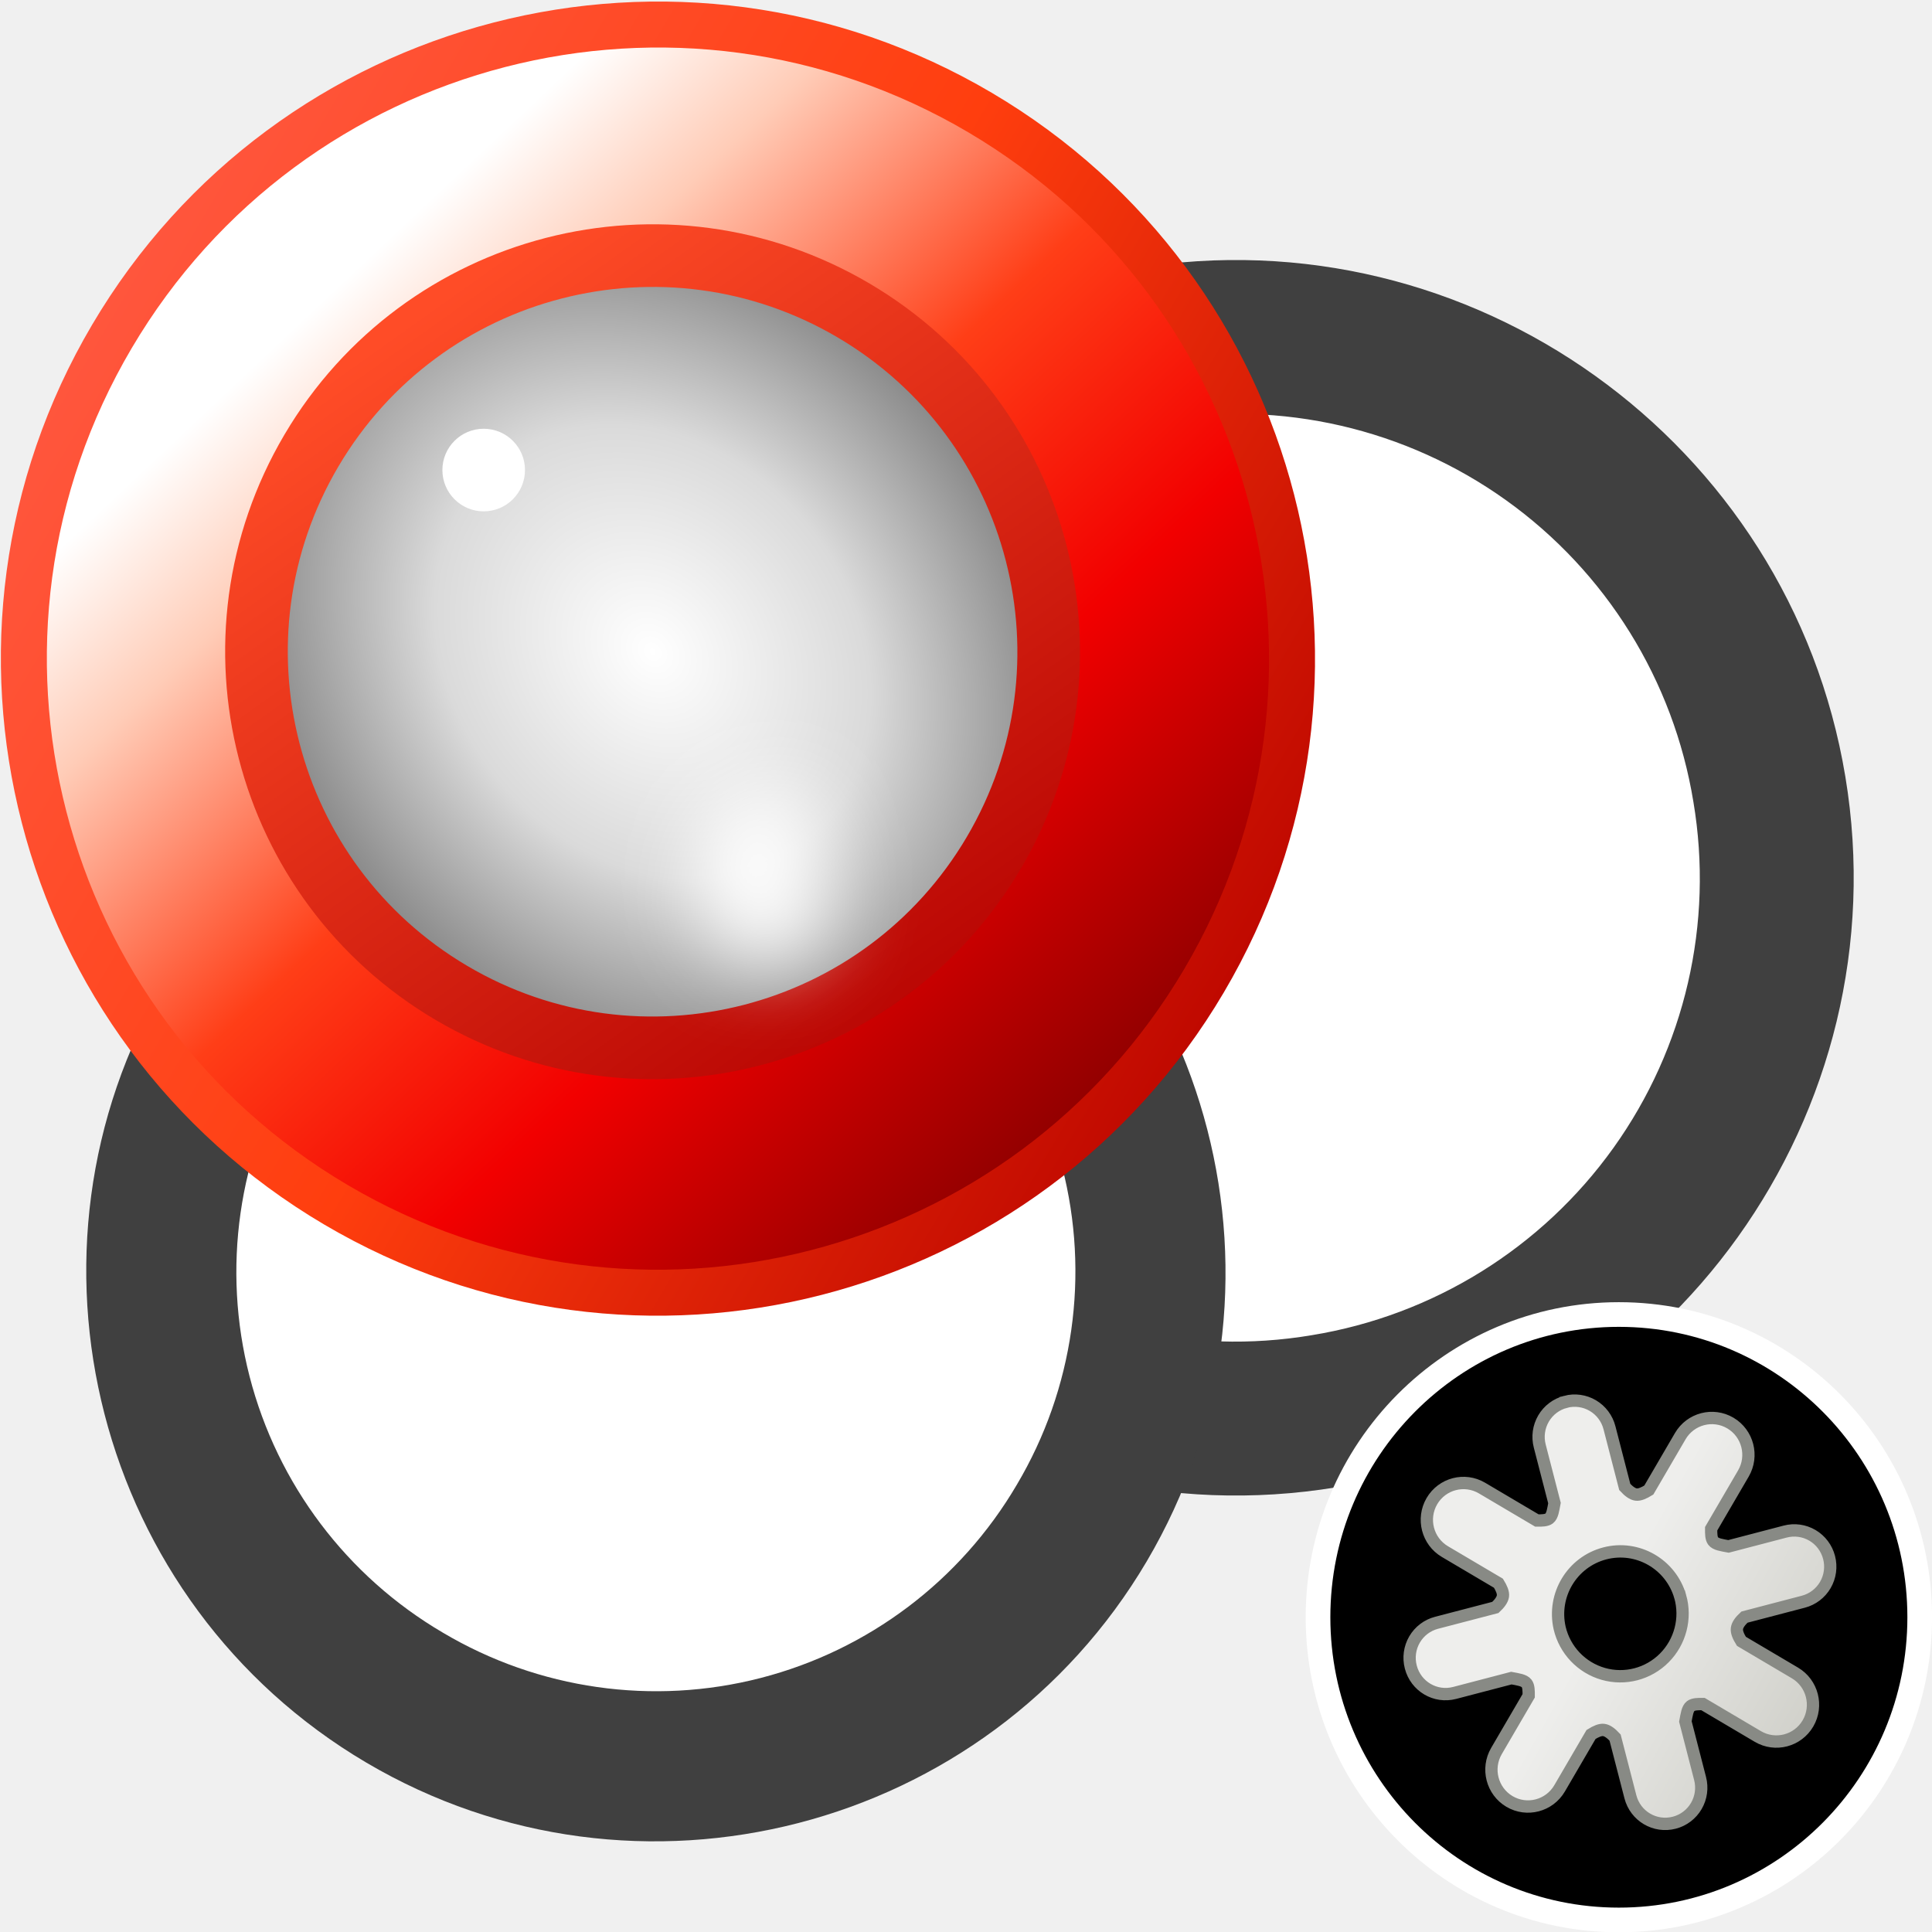
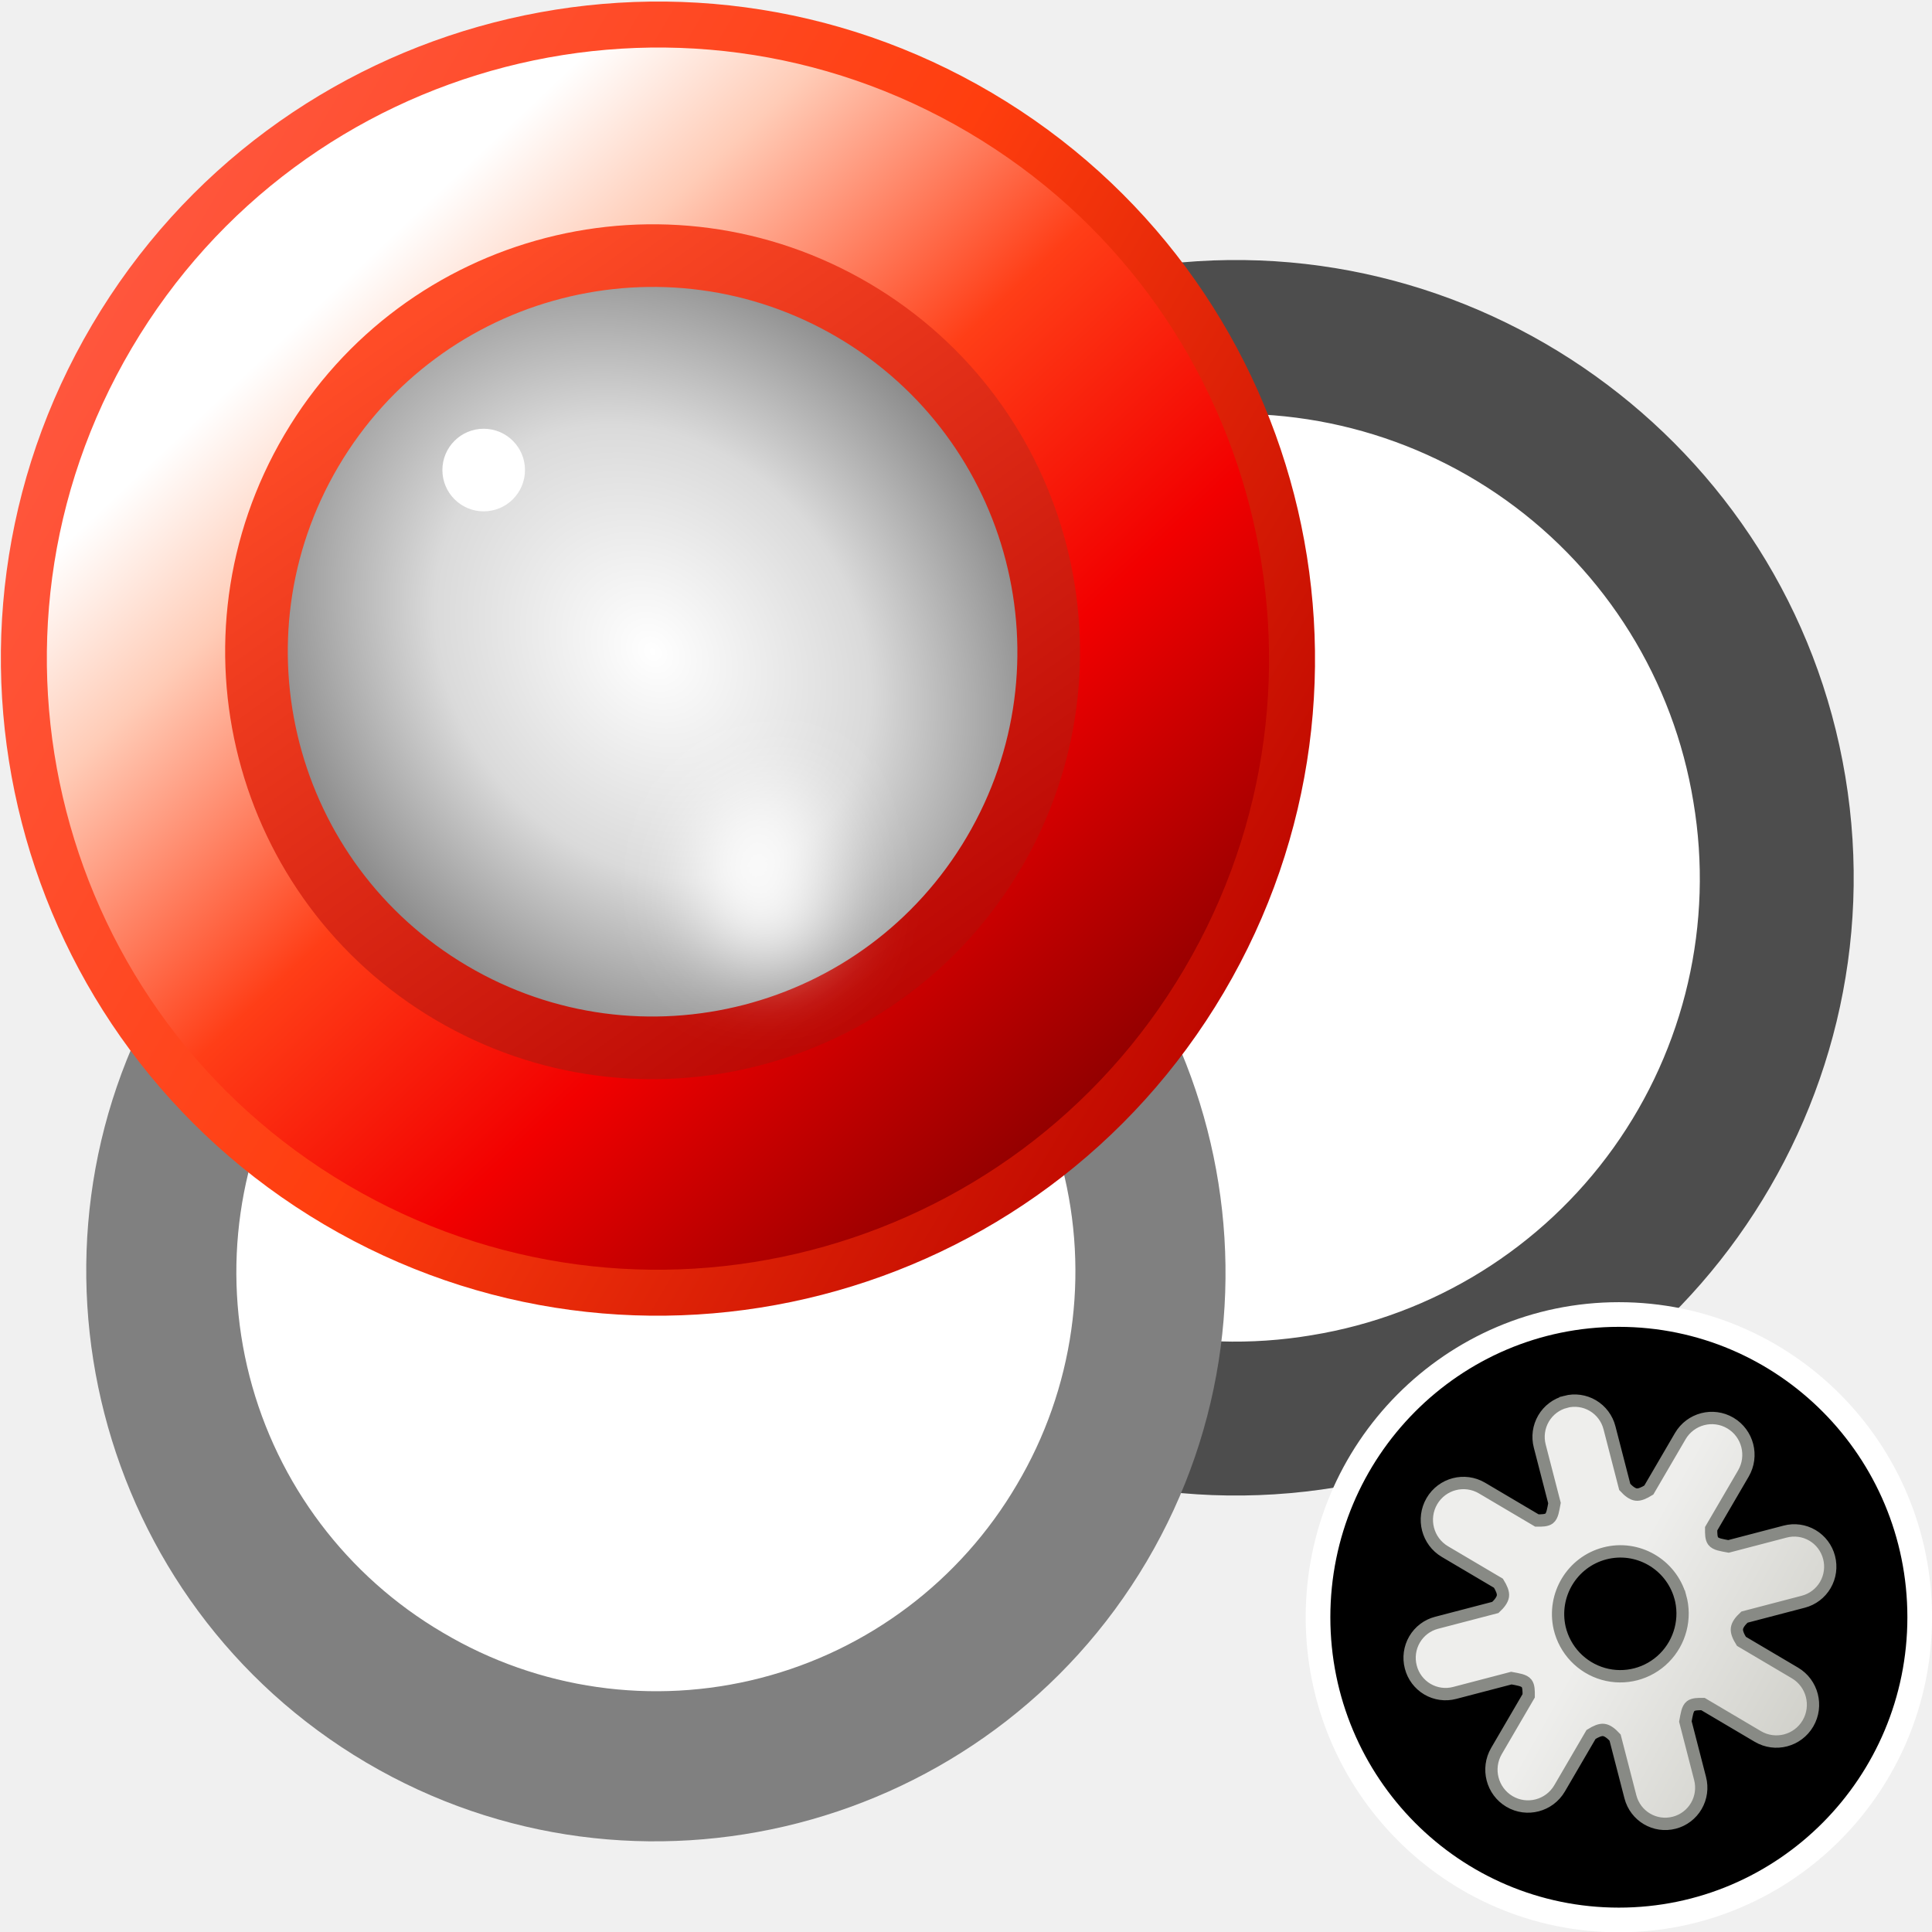
<svg xmlns="http://www.w3.org/2000/svg" xmlns:xlink="http://www.w3.org/1999/xlink" width="64mm" height="64mm" viewBox="0 0 64 64">
  <defs>
-     <linearGradient xlink:href="#a" id="f" x1="-20.459" y1="-18.821" x2="-60.891" y2="-30.538" gradientUnits="userSpaceOnUse" />
+     <linearGradient xlink:href="#a" id="g" x1="-20.459" y1="-18.821" x2="-60.891" y2="-30.538" gradientUnits="userSpaceOnUse" />
    <linearGradient id="a">
      <stop offset=".113" stop-color="#fff" />
      <stop offset=".244" stop-color="#ffccb7" />
      <stop offset=".48" stop-color="#ff3e17" />
      <stop offset=".705" stop-color="#f20000" />
      <stop offset="1" stop-color="#8d0000" />
    </linearGradient>
-     <linearGradient xlink:href="#b" id="g" x1="-62.22" y1="-25.308" x2="-18.692" y2="-25.308" gradientUnits="userSpaceOnUse" />
+     <linearGradient xlink:href="#b" id="h" x1="-62.22" y1="-25.308" x2="-18.692" y2="-25.308" gradientUnits="userSpaceOnUse" />
    <linearGradient id="b">
      <stop offset=".001" stop-color="#c00900" />
      <stop offset=".503" stop-color="#ff3e0e" />
      <stop offset="1" stop-color="#ff563d" />
    </linearGradient>
-     <linearGradient id="c">
+     <linearGradient id="f">
      <stop offset="0" stop-color="#fff" />
      <stop offset=".468" stop-color="#dadada" />
      <stop offset="1" stop-color="#6e6e6e" />
    </linearGradient>
-     <linearGradient xlink:href="#d" id="i" x1="-28.175" y1="-18.696" x2="-56.278" y2="-31.224" gradientUnits="userSpaceOnUse" />
-     <linearGradient id="d">
+     <linearGradient xlink:href="#c" id="j" x1="-28.175" y1="-18.696" x2="-56.278" y2="-31.224" gradientUnits="userSpaceOnUse" />
+     <linearGradient id="c">
      <stop offset="0" stop-color="#ff4c27" />
      <stop offset="1" stop-color="#b30000" />
    </linearGradient>
-     <linearGradient xlink:href="#e" id="k" x1="7.598" y1="7.681" x2="12.404" y2="12.336" gradientUnits="userSpaceOnUse" gradientTransform="matrix(1.12453 -.29235 .29238 1.1244 47.126 26.974)" />
+     <linearGradient xlink:href="#e" id="l" x1="7.598" y1="7.681" x2="12.404" y2="12.336" gradientUnits="userSpaceOnUse" gradientTransform="matrix(1.12453 -.29235 .29238 1.1244 47.126 26.974)" />
    <linearGradient id="e">
      <stop offset="0" stop-color="#eeeeec" />
      <stop offset="1" stop-color="#d2d2cc" />
    </linearGradient>
-     <radialGradient xlink:href="#c" id="h" cx="-40.187" cy="-25.201" fx="-40.187" fy="-25.201" r="14.157" gradientUnits="userSpaceOnUse" gradientTransform="rotate(200.522 -44.48 -25.978)scale(1.21365 1)" />
-     <filter id="j" x="-.663" y="-.535" width="2.325" height="2.069" color-interpolation-filters="sRGB">
+     <radialGradient xlink:href="#f" id="i" cx="-40.187" cy="-25.201" fx="-40.187" fy="-25.201" r="14.157" gradientUnits="userSpaceOnUse" gradientTransform="rotate(200.522 -44.48 -25.978)scale(1.21365 1)" />
+     <filter id="k" x="-.662" y="-.535" width="2.325" height="2.069" color-interpolation-filters="sRGB">
      <feGaussianBlur stdDeviation="0.707 0.726" />
    </filter>
  </defs>
-   <path d="M58.612 26.146A17.913 17.913 0 0 1 43.87 46.748 17.913 17.913 0 0 1 23.27 32.006 17.913 17.913 0 0 1 38.01 11.404a17.913 17.913 0 0 1 20.602 14.742" fill="#fff" />
-   <path d="M37.593 8.889c-11.12 1.843-18.684 12.414-16.84 23.534 1.843 11.12 12.414 18.686 23.534 16.842C55.407 47.422 62.973 36.85 61.13 25.73c-1.843-11.12-12.416-18.684-23.536-16.84m.834 5.033a15.32 15.32 0 0 1 17.668 12.641A15.32 15.32 0 0 1 43.453 44.23 15.32 15.32 0 0 1 25.786 31.59a15.32 15.32 0 0 1 12.641-17.667" fill="#404040" />
+   <path d="M58.612 26.146A17.913 17.913 0 0 1 43.87 46.748a17.913 17.913 0 0 1-20.6-14.742 17.913 17.913 0 0 1 14.74-20.602 17.913 17.913 0 0 1 20.602 14.742" fill="#fff" />
+   <path d="M37.593 8.889c-11.12 1.843-18.684 12.414-16.84 23.534 1.843 11.12 12.414 18.686 23.534 16.842C55.407 47.422 62.973 36.85 61.13 25.73S48.714 7.046 37.594 8.89m.834 5.033a15.32 15.32 0 0 1 17.668 12.641A15.32 15.32 0 0 1 43.453 44.23a15.32 15.32 0 0 1-17.667-12.64 15.32 15.32 0 0 1 12.641-17.667" fill="#4d4d4d" />
  <path d="M7.618 33.802a16.38 16.38 0 0 1 22.434-5.784 16.38 16.38 0 0 1 5.784 22.434 16.38 16.38 0 0 1-22.434 5.784 16.38 16.38 0 0 1-5.784-22.434" fill="#fff" />
-   <path d="M12.132 58.387c8.955 5.284 20.572 2.288 25.856-6.667 5.283-8.954 2.287-20.57-6.668-25.854s-20.57-2.289-25.853 6.666-2.29 20.571 6.665 25.855m2.539-4.303A13.846 13.846 0 0 1 9.77 35.071a13.844 13.844 0 0 1 19.011-4.902 13.846 13.846 0 0 1 4.904 19.012 13.847 13.847 0 0 1-19.014 4.903" fill="#404040" />
+   <path d="M12.132 58.387c8.955 5.284 20.572 2.288 25.856-6.667 5.283-8.954 2.287-20.57-6.668-25.854s-20.57-2.289-25.853 6.666-2.29 20.571 6.665 25.855m2.539-4.303A13.846 13.846 0 0 1 9.77 35.071a13.844 13.844 0 0 1 19.011-4.902 13.846 13.846 0 0 1 4.904 19.012 13.847 13.847 0 0 1-19.014 4.903" fill="gray" />
  <g transform="translate(-.187 -20.537)">
-     <circle cx="-40.456" cy="-25.308" r="21.002" transform="rotate(-149.458)" fill="url(#f)" stroke="url(#g)" stroke-width="1.523" stroke-linecap="round" stroke-linejoin="round" />
-     <circle cx="-40.187" cy="-25.201" r="13.12" transform="rotate(-149.458)" fill="url(#h)" stroke="url(#i)" stroke-width="2.075" stroke-linecap="round" stroke-linejoin="round" />
-     <path style="mix-blend-mode:normal" transform="translate(-26.424 -3.209)scale(1.79036)" d="M30.32 29.412a1.28 1.63 0 0 1-1.159 1.623 1.28 1.63 0 0 1-1.38-1.314 1.28 1.63 0 0 1 .898-1.872 1.28 1.63 0 0 1 1.549.958l-1.189.605z" fill="#fff" filter="url(#j)" />
+     <circle cx="-40.456" cy="-25.308" r="21.002" transform="rotate(-149.458)" fill="url(#g)" stroke="url(#h)" stroke-width="1.523" stroke-linecap="round" stroke-linejoin="round" />
+     <circle cx="-40.187" cy="-25.201" r="13.12" transform="rotate(-149.458)" fill="url(#i)" stroke="url(#j)" stroke-width="2.075" stroke-linecap="round" stroke-linejoin="round" />
+     <path style="mix-blend-mode:normal" transform="translate(-26.424 -3.209)scale(1.79036)" d="M30.32 29.412a1.28 1.63 0 0 1-1.159 1.623 1.28 1.63 0 0 1-1.38-1.314 1.28 1.63 0 0 1 .898-1.872 1.28 1.63 0 0 1 1.549.958l-1.189.605z" fill="#fff" filter="url(#k)" />
  </g>
  <circle cx="16.023" cy="15.571" r="1.368" fill="#fff" />
  <ellipse ry="10.028" rx="9.966" cy="53.573" cx="53.627" style="marker:none" color="#000" overflow="visible" stroke="#fff" stroke-width=".817" enable-background="accumulate" />
  <g color="#000">
    <path style="marker:none" d="M60.644 33.586a2.176 2.176 0 1 1-4.21 1.095 2.176 2.176 0 0 1 4.21-1.095zM56.64 26.83a1.255 1.255 0 0 0-.9 1.533l.514 1.978c-.045.235-.07.448-.186.536-.092.07-.254.073-.428.07l-1.918-1.125a1.28 1.28 0 0 0-1.75.455 1.28 1.28 0 0 0 .455 1.75l1.87 1.097c.104.168.173.321.156.447s-.117.259-.263.393l-2.054.534a1.255 1.255 0 0 0-.901 1.534c.175.675.86 1.076 1.534.901l1.978-.514c.235.044.448.07.536.185.07.093.072.254.07.429l-1.126 1.917a1.28 1.28 0 0 0 .455 1.75 1.28 1.28 0 0 0 1.75-.455l1.098-1.87c.168-.104.321-.173.447-.156s.259.117.393.263l.535 2.054c.175.675.86 1.076 1.534.9a1.255 1.255 0 0 0 .9-1.533l-.514-1.978c.044-.235.07-.447.186-.536.092-.07.254-.072.428-.07l1.917 1.126a1.28 1.28 0 0 0 1.75-.455 1.28 1.28 0 0 0-.455-1.75l-1.869-1.098c-.104-.167-.174-.32-.157-.446.017-.127.118-.26.264-.394l2.054-.534a1.255 1.255 0 0 0 .9-1.534 1.255 1.255 0 0 0-1.533-.9l-1.978.514c-.235-.044-.448-.07-.536-.186-.07-.092-.073-.254-.07-.428l1.125-1.917a1.28 1.28 0 0 0-.455-1.75 1.28 1.28 0 0 0-1.75.455l-1.098 1.87c-.167.103-.32.173-.446.156-.127-.017-.26-.118-.394-.263l-.534-2.055a1.255 1.255 0 0 0-1.534-.9z" overflow="visible" fill="none" stroke="#000" stroke-width=".859" enable-background="accumulate" transform="matrix(.94861 0 0 .9545 -1.711 21.304)" />
-     <path d="M60.479 33.088a2.176 2.176 0 1 1-4.211 1.095 2.176 2.176 0 0 1 4.21-1.095zm-4.005-6.756a1.255 1.255 0 0 0-.901 1.534l.514 1.978c-.044.234-.07.447-.185.535-.093.07-.254.073-.429.071l-1.917-1.126a1.28 1.28 0 0 0-1.75.455 1.28 1.28 0 0 0 .455 1.75l1.87 1.098c.103.167.173.32.156.446s-.118.26-.263.394L51.969 34a1.255 1.255 0 0 0-.9 1.533c.175.675.859 1.077 1.533.901l1.979-.514c.234.044.447.07.535.186.07.092.073.253.071.428l-1.126 1.917a1.28 1.28 0 0 0 .455 1.75 1.28 1.28 0 0 0 1.75-.455l1.098-1.87c.167-.103.32-.173.447-.156.126.017.258.118.393.263l.534 2.054c.175.675.86 1.076 1.534.901a1.255 1.255 0 0 0 .9-1.534l-.513-1.978c.044-.234.07-.447.185-.535.093-.07.254-.073.429-.071l1.917 1.126a1.28 1.28 0 0 0 1.75-.455 1.28 1.28 0 0 0-.455-1.75l-1.87-1.098c-.104-.167-.173-.32-.156-.446.017-.127.117-.26.263-.394l2.054-.534a1.255 1.255 0 0 0 .901-1.534 1.255 1.255 0 0 0-1.534-.9l-1.978.514c-.235-.044-.447-.07-.536-.186-.07-.092-.072-.253-.07-.428l1.126-1.917a1.28 1.28 0 0 0-.455-1.75 1.28 1.28 0 0 0-1.75.455l-1.098 1.87c-.168.103-.321.173-.447.156s-.259-.118-.393-.263l-.534-2.054a1.255 1.255 0 0 0-1.534-.901z" style="marker:none" overflow="visible" fill="url(#k)" fill-rule="evenodd" stroke="#888a85" stroke-width=".429" enable-background="accumulate" transform="matrix(.94861 0 0 .9545 -1.711 21.304)" />
+     <path d="M60.479 33.088a2.176 2.176 0 1 1-4.211 1.095 2.176 2.176 0 0 1 4.21-1.095zm-4.005-6.756a1.255 1.255 0 0 0-.901 1.534l.514 1.978c-.044.234-.07.447-.185.535-.093.07-.254.073-.429.071l-1.917-1.126a1.28 1.28 0 0 0-1.75.455 1.28 1.28 0 0 0 .455 1.75l1.87 1.098c.103.167.173.32.156.446s-.118.26-.263.394L51.969 34a1.255 1.255 0 0 0-.9 1.533 1.253 1.253 0 0 0 1.533.901l1.979-.514c.234.044.447.07.535.186.07.092.073.253.071.428l-1.126 1.917a1.28 1.28 0 0 0 .455 1.75 1.28 1.28 0 0 0 1.75-.455l1.098-1.87c.167-.103.32-.173.447-.156.126.017.258.118.393.263l.534 2.054c.175.675.86 1.076 1.534.901a1.255 1.255 0 0 0 .9-1.534l-.513-1.978c.044-.234.07-.447.185-.535.093-.07.254-.073.429-.071l1.917 1.126a1.28 1.28 0 0 0 1.75-.455 1.28 1.28 0 0 0-.455-1.75l-1.87-1.098c-.104-.167-.173-.32-.156-.446.017-.127.117-.26.263-.394l2.054-.534a1.255 1.255 0 0 0 .901-1.534 1.255 1.255 0 0 0-1.534-.9l-1.978.514c-.235-.044-.447-.07-.536-.186-.07-.092-.072-.253-.07-.428l1.126-1.917a1.28 1.28 0 0 0-.455-1.75 1.28 1.28 0 0 0-1.75.455l-1.098 1.87c-.168.103-.321.173-.447.156s-.259-.118-.393-.263l-.534-2.054a1.255 1.255 0 0 0-1.534-.901z" style="marker:none" overflow="visible" fill="url(#l)" fill-rule="evenodd" stroke="#888a85" stroke-width=".429" enable-background="accumulate" transform="matrix(.94861 0 0 .9545 -1.711 21.304)" />
  </g>
</svg>
